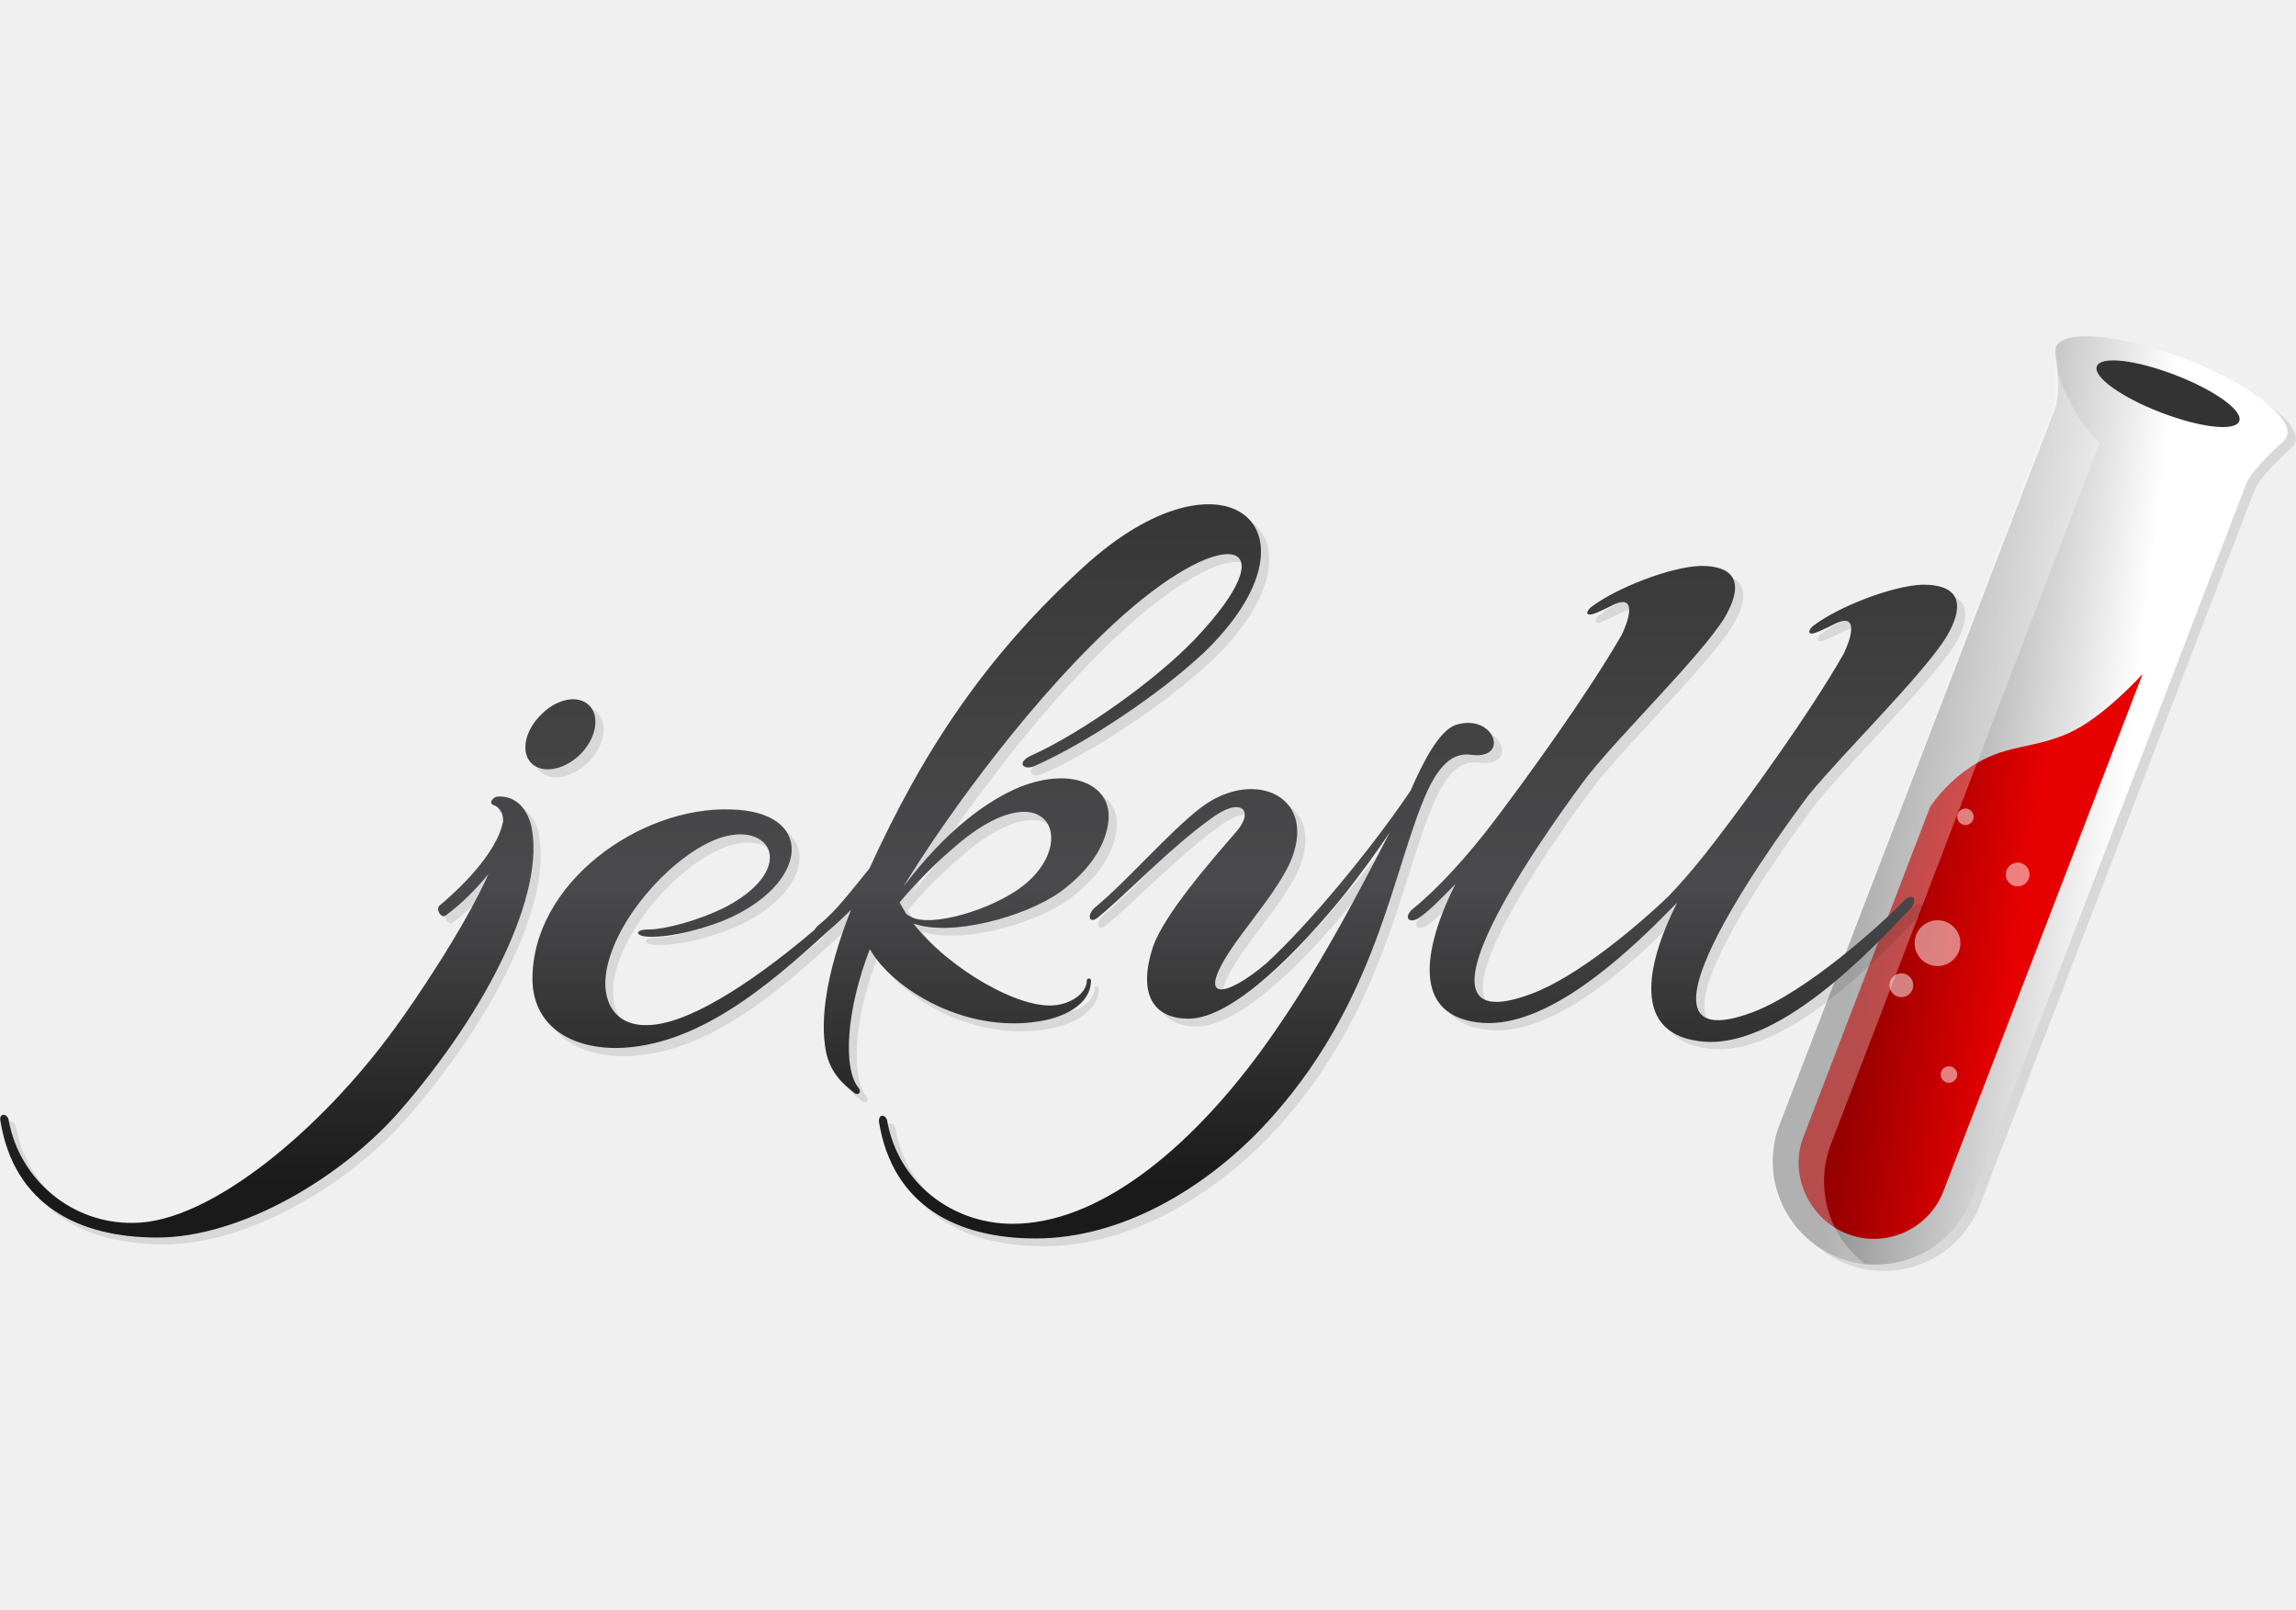
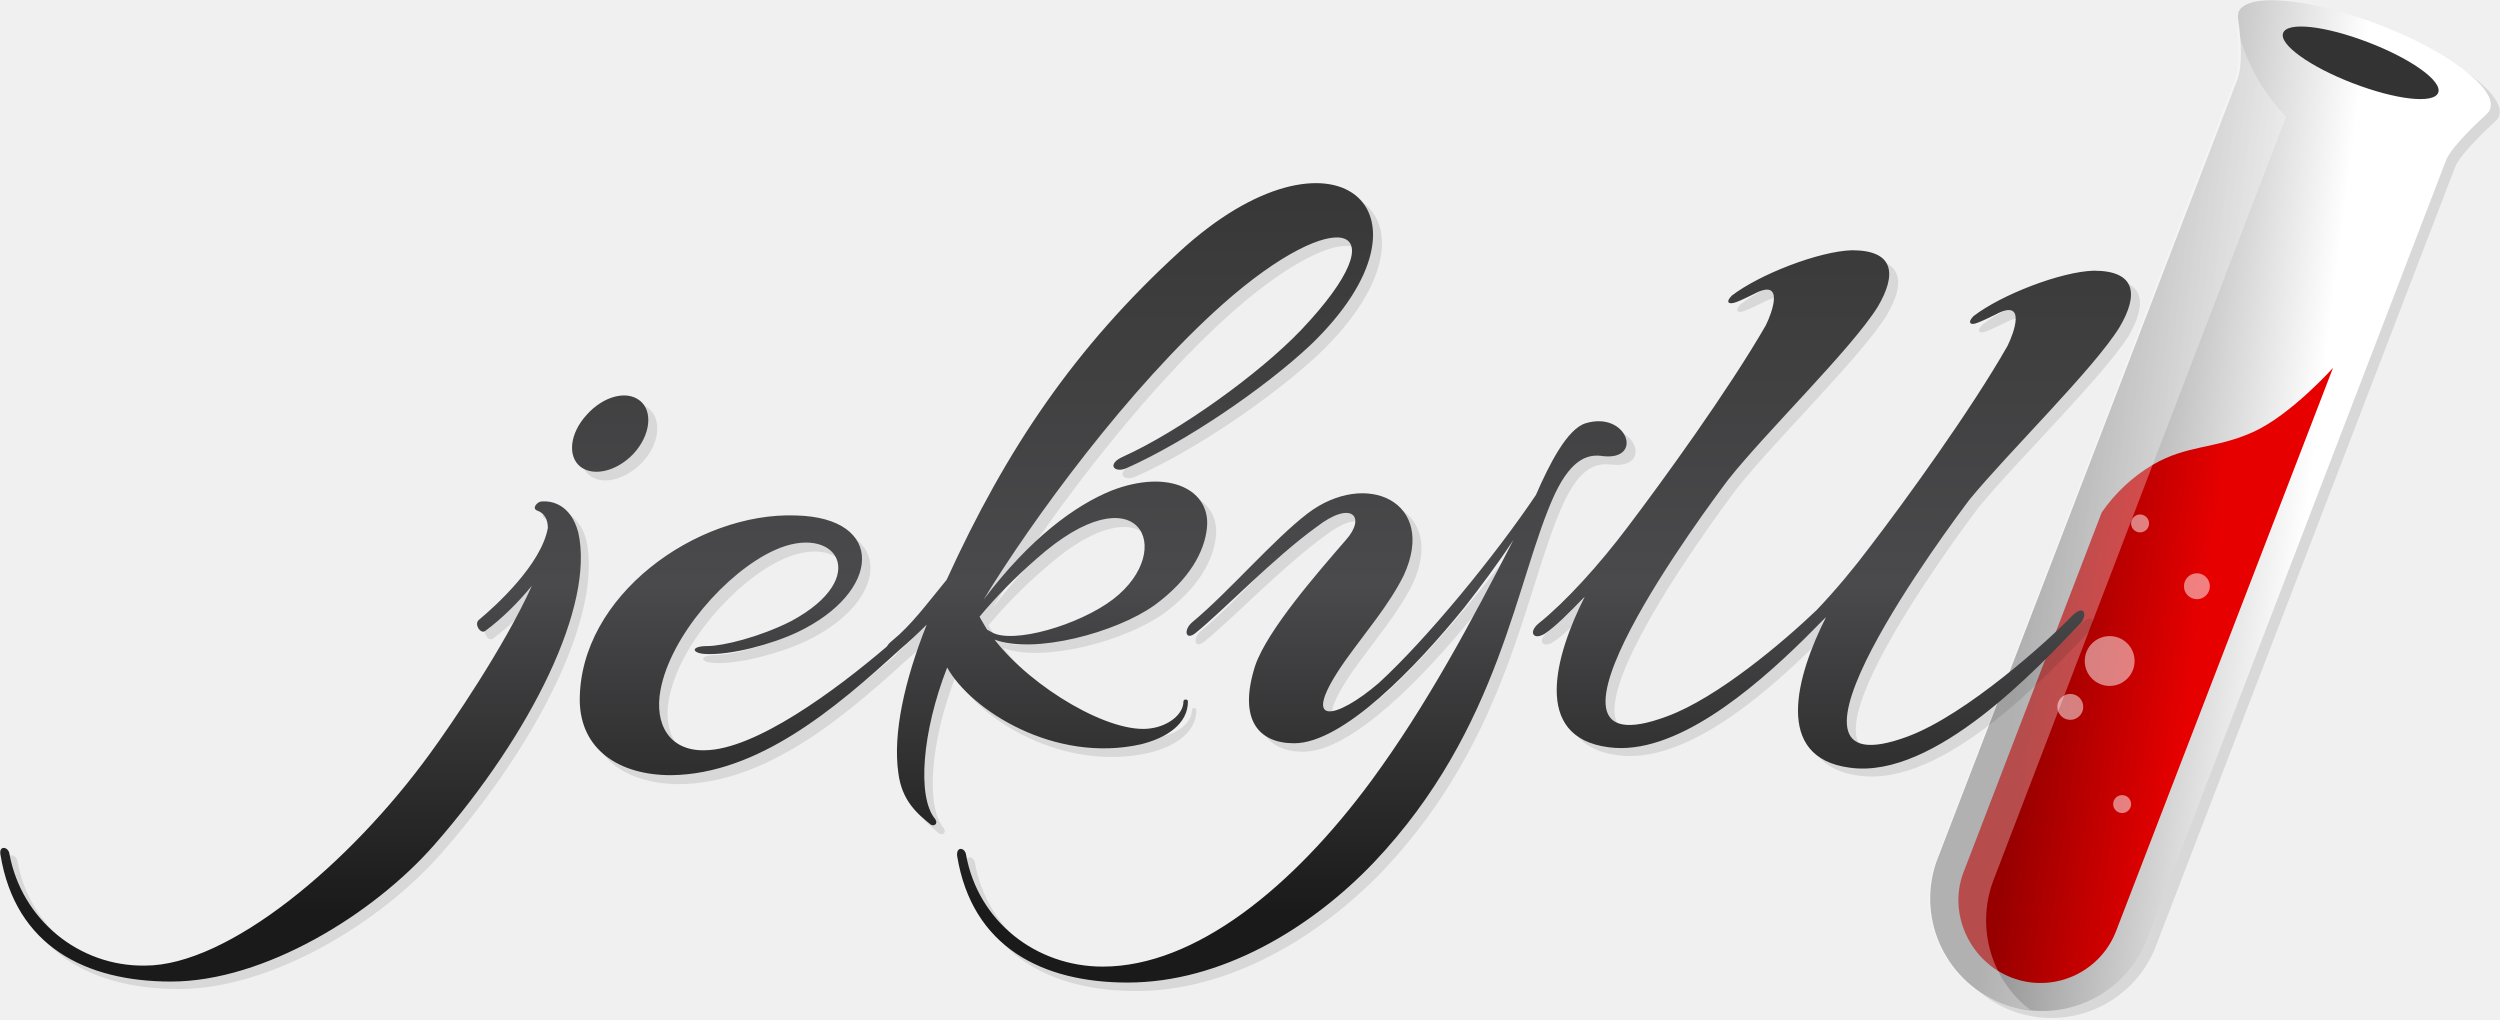
- <svg xmlns="http://www.w3.org/2000/svg" version="1.1" id="レイヤー_1" x="0px" y="0px" viewBox="0 0 501.5 351.5" style="enable-background:new 0 0 501.5 351.5;" xml:space="preserve">
+ <svg xmlns="http://www.w3.org/2000/svg" version="1.1" id="レイヤー_1" x="0px" y="0px" viewBox="0 0 501.5 204.6" style="enable-background:new 0 0 501.5 204.6;" xml:space="preserve">
  <style type="text/css">
	.st0{opacity:0.1;enable-background:new    ;}
	.st1{fill:url(#SVGID_1_);}
	.st2{fill:url(#SVGID_2_);}
	.st3{fill:#333333;}
	.st4{opacity:0.3;fill:#FFFFFF;enable-background:new    ;}
	.st5{opacity:0.5;}
	.st6{fill:#FFFFFF;}
	.st7{fill:url(#SVGID_3_);}
</style>
  <g id="レイヤー_2_1_">
    <g id="レイヤー_1-2">
-       <path class="st0" d="M450.7,77.6c-0.1,0.4-0.1,0.8,0,1.2c0,0,1.3,8.3-0.2,12l-60.3,157c-4,11.8,2.3,24.5,14,28.6    c11.2,3.8,23.3-1.6,28-12.5l60.3-157c1.2-3,7.9-9,7.9-9c0.3-0.3,0.6-0.6,0.8-0.9v-0.1c0-0.1,0.1-0.1,0.1-0.2    c1.6-4-8.5-11.7-22.4-17c-13.9-5.3-26.5-6.5-28.1-2.4C450.7,77.4,450.7,77.5,450.7,77.6z" />
-       <linearGradient id="SVGID_1_" gradientUnits="userSpaceOnUse" x1="-540.216" y1="-1456.85" x2="-540.126" y2="-1456.83" gradientTransform="matrix(561.01 0 0 1011.59 303480.094 1473900.875)">
+       <path class="st0" d="M450.7,4.2c-0.1,0.4-0.1,0.8,0,1.2c0,0,1.3,8.3-0.2,12l-60.3,157c-4,11.8,2.3,24.5,14,28.6    c11.2,3.8,23.3-1.6,28-12.5l60.3-157c1.2-3,7.9-9,7.9-9c0.3-0.3,0.6-0.6,0.8-0.9v-0.1c0-0.1,0.1-0.1,0.1-0.2    c1.6-4-8.5-11.7-22.4-17s-26.5-6.5-28.1-2.4C450.7,4,450.7,4.1,450.7,4.2z" />
+       <linearGradient id="SVGID_1_" gradientUnits="userSpaceOnUse" x1="-708.915" y1="1856.558" x2="-708.825" y2="1856.538" gradientTransform="matrix(561.01 0 0 -1011.59 398121.781 1878168.25)">
        <stop offset="0" style="stop-color:#909090" />
        <stop offset="1" style="stop-color:#FFFFFF" />
      </linearGradient>
-       <path class="st1" d="M449,76.2c-0.1,0.4-0.1,0.8,0,1.2c0,0,1.3,8.3-0.2,12l-60.4,157c-4,11.8,2.3,24.5,14,28.6    c11.2,3.8,23.3-1.6,28-12.5l60.3-157c1.2-3,7.9-9,7.9-9c0.3-0.3,0.6-0.6,0.8-0.9v-0.1c0-0.1,0.1-0.1,0.1-0.2    c1.6-4-8.5-11.7-22.4-17c-13.9-5.3-26.5-6.5-28.1-2.4C449.1,76,449,76.1,449,76.2L449,76.2z" />
-       <linearGradient id="SVGID_2_" gradientUnits="userSpaceOnUse" x1="-541.171" y1="-1457.74" x2="-541.091" y2="-1457.72" gradientTransform="matrix(373.69 0 0 614.11 202641.969 895411.188)">
+       <path class="st1" d="M449,2.8c-0.1,0.4-0.1,0.8,0,1.2c0,0,1.3,8.3-0.2,12l-60.4,157c-4,11.8,2.3,24.5,14,28.6    c11.2,3.8,23.3-1.6,28-12.5l60.3-157c1.2-3,7.9-9,7.9-9c0.3-0.3,0.6-0.6,0.8-0.9v-0.1c0-0.1,0.1-0.1,0.1-0.2    c1.6-4-8.5-11.7-22.4-17S450.6-1.6,449,2.5C449.1,2.6,449,2.7,449,2.8L449,2.8z" />
+       <linearGradient id="SVGID_2_" gradientUnits="userSpaceOnUse" x1="-709.719" y1="1857.37" x2="-709.639" y2="1857.35" gradientTransform="matrix(373.69 0 0 -614.11 265626.594 1140754.625)">
        <stop offset="0" style="stop-color:#980000" />
        <stop offset="1" style="stop-color:#E70000" />
      </linearGradient>
-       <path class="st2" d="M468,147.2l-43.6,113.2c-3.3,8.2-12.6,12.3-20.9,9.1c-8.3-3.2-12.7-12.7-9.7-20.9l27.8-72.4    c2.7-3.9,6.2-7.2,10.3-9.6c6.9-4,12.4-3.1,20-6.5S468,147.2,468,147.2L468,147.2z" />
-       <path class="st3" d="M489.1,92c0.9-2.3-5.4-6.8-14-10.1c-8.6-3.3-16.2-4.2-17.1-1.9c-0.9,2.3,5.4,6.8,14,10.1    C480.6,93.4,488.2,94.3,489.1,92L489.1,92z" />
-       <path class="st4" d="M448.5,77.4c0,0,1.3,8.3-0.2,12l-59.9,156.5c-4.3,11.5,1.5,24.3,12.9,28.7c1.9,0.8,3.9,1.2,6,1.4    c-7.9-6-10.9-16.5-7.5-25.8l58.8-153.4C453.4,91.5,449.9,84.7,448.5,77.4z" />
+       <path class="st2" d="M468,73.8L424.4,187c-3.3,8.2-12.6,12.3-20.9,9.1c-8.3-3.2-12.7-12.7-9.7-20.9l27.8-72.4    c2.7-3.9,6.2-7.2,10.3-9.6c6.9-4,12.4-3.1,20-6.5S468,73.8,468,73.8L468,73.8z" />
+       <path class="st3" d="M489.1,18.6c0.9-2.3-5.4-6.8-14-10.1c-8.6-3.3-16.2-4.2-17.1-1.9c-0.9,2.3,5.4,6.8,14,10.1    C480.6,20,488.2,20.9,489.1,18.6L489.1,18.6z" />
+       <path class="st4" d="M448.5,4c0,0,1.3,8.3-0.2,12l-59.9,156.5c-4.3,11.5,1.5,24.3,12.9,28.7c1.9,0.8,3.9,1.2,6,1.4    c-7.9-6-10.9-16.5-7.5-25.8l58.8-153.4C453.4,18.1,449.9,11.3,448.5,4z" />
      <g class="st5">
-         <ellipse class="st6" cx="429.3" cy="178.4" rx="1.8" ry="1.8" />
-         <ellipse class="st6" cx="440.7" cy="191" rx="2.6" ry="2.6" />
-         <ellipse class="st6" cx="423.2" cy="206" rx="5" ry="5" />
-         <ellipse class="st6" cx="415.3" cy="215.2" rx="2.6" ry="2.6" />
-         <ellipse class="st6" cx="425.7" cy="234.7" rx="1.8" ry="1.8" />
+         <ellipse class="st6" cx="429.3" cy="105" rx="1.8" ry="1.8" />
+         <ellipse class="st6" cx="440.7" cy="117.6" rx="2.6" ry="2.6" />
+         <ellipse class="st6" cx="423.2" cy="132.6" rx="5" ry="5" />
+         <ellipse class="st6" cx="415.3" cy="141.8" rx="2.6" ry="2.6" />
+         <ellipse class="st6" cx="425.7" cy="161.3" rx="1.8" ry="1.8" />
      </g>
-       <path class="st0" d="M118.2,168.7c2.6,2.2,7.4,0.9,10.7-2.6c3.4-3.7,3.9-8.5,1.3-10.7c-2.6-2.1-7.4-0.9-10.7,2.8    C116,162,115.5,166.6,118.2,168.7L118.2,168.7z M110.2,175.6c-0.7,0-2,1.3-0.9,1.8c1.5,0.5,2.2,1.8,2.2,3.5    c-1.3,7.3-10.4,15.6-13.9,18.5c-0.9,0.9,0.4,2.8,1.3,2.1c3.5-2.6,6.6-5.7,9.4-9.1c-5.5,12.2-16.2,28-20.4,33.6    c-16.1,22.2-40.5,42.6-57.2,42.6c-13.3,0.2-24.8-9.3-27.2-22.4c-0.2-1.5-2.2-1.8-1.8,0.2c3,18.3,17.1,25.4,34.2,25.4    c18.7,0,40.7-13.5,52.8-27.4c19.6-22.4,32.2-48.1,28.9-62.7C116.2,176.4,112.4,175.5,110.2,175.6L110.2,175.6z M230.6,224.4    c5.2-1.3,9.4-4.1,9.4-8.6c0-0.5-0.9-0.5-0.9,0c0,2.6-3,4.9-6.5,5.4c-8,1.3-23.9-8.1-31.3-17.8c8,3,24.4-1.4,32.1-6.9    c7.1-5.2,10-10.8,10.5-15.4c0.9-7.6-7.4-12.1-19.1-7.6c-7.4,3-16.4,9.6-25.7,21.9c9.8-16.1,29.1-42.5,48-59.3    c23-20.4,36.3-16.5,15.7,5.2c-8.5,8.9-24.6,20.4-35.7,25.4c-3.4,1.5-1.8,3.4,0.7,2.3c11.8-5.2,27.4-15.8,36.9-24.7    c28-26.9,4.6-47.1-26.4-18.7c-21.1,19.3-34.8,39.5-46.7,65.9c-4.1,5-7.1,9.1-10.9,12.2c-0.4,0.3-0.8,0.7-1.1,1.2    c-10.3,8.8-26.4,20.7-36.5,20.8c-7.1,0.2-10.2-5.2-8.9-12.1c2-10.8,13.2-23.6,22.8-28c12.4-5.7,19.8,5.4,3.4,14.2    c-6.3,3.2-13.7,5-16.8,5c-3.5,0-3.2,1.5-0.2,1.6c5,0.2,13-1.9,18.3-4.4c16.8-8,17.8-23-0.4-23.4c-19.8-0.7-43.5,16.1-43.3,37.3    c0.2,9.6,7.8,14.8,18.3,14.8c17.5-0.2,33.1-13.5,45.9-25.2c1.9-1.6,3.6-3.2,5.4-5c-4.5,11.3-6.8,21.9-5.7,29.7    c0.7,5.7,3.9,8.3,6.5,10.4c0.5,0.4,1.6,0,0.9-1.1c-3.7-4.4-2.6-17.6,2.4-30.4C196.3,217.5,213.1,228.4,230.6,224.4L230.6,224.4z     M209.6,187.4c20.5-18.3,28.5-2,15.5,8c-6.8,5.2-20.2,9.1-24.4,6.5l-0.9-0.5c-0.5-0.9-1.1-1.8-1.5-2.6    C201.8,194.7,205.5,190.9,209.6,187.4L209.6,187.4z M323.4,166.6c8.2,0.9,4.8-9.1-3.5-6.6c-3.7,1.1-7.3,8.2-10,14.4    c-8.2,12.2-21.9,28.9-31.5,37.7c-8.5,7.3-16.4,9.3-6.8-4.4c3.9-5.5,8.9-11.3,11.8-17.2c6.8-14.8-7.6-21.3-19.3-12.4    c-6.8,5.2-15.9,15.8-23,21.7c-2,1.6-1.5,3.9,0.5,2.3c5.7-4.6,15.7-15.1,24.3-21.3c7.1-5.5,10-2,5.9,2.6    c-5.7,6.6-15.7,18-18.2,25.2c-3.5,10.9,0.7,15.6,7.8,15.6c9.8,0,24.4-15.2,34.2-27.3c3.2-4.1,6.8-8.9,9.8-13.5    c-8.5,16.5-17.4,33.2-28.5,48.3c-15.7,21.3-35.3,37.3-53.9,37.3c-13.4,0-25-9.1-27.4-22.4c-0.2-1.5-2-1.8-1.8,0.2    c3,18.3,17.1,25.4,34.2,25.4c18.7,0,36.7-10.9,49.4-24.1c25.5-26.9,28.5-57,36.3-73.9C317.3,166.6,320.6,166.3,323.4,166.6    L323.4,166.6z M427,140.8c3.7-6.4,3.5-11.4-5.2-11.4c-6.6,0.2-18.5,4.8-24.1,9.1c-1.3,1.3-0.7,2,0.9,1.3c1.1-0.4,2.4-1.1,3.5-1.6    c6.3-3.4,3.7,3.7,2.4,6.3c-7.4,13-20.7,31.2-27.6,40.3c-3.3,4.4-6.9,8.7-10.7,12.7c-6.7,6.3-19.9,17.6-30,21.3    c-32.4,12.1,8.9-43,12.3-47.5c7.6-9.6,24.8-26.3,30-34.7c3.7-6.3,3.5-11.3-5.2-11.3c-6.6,0.2-18.5,4.8-24.1,9.1    c-1.3,1.3-0.7,2,0.9,1.3c1.1-0.4,2.4-1.1,3.5-1.6c6.3-3.4,3.7,3.7,2.4,6.3c-7.5,13-20.7,31.3-27.6,40.3    c-5.7,7.6-12.6,15.2-18,19.5c-2.1,1.8-0.9,3.4,1.3,1.9c2-1.3,4.8-4.1,8-7.4c-5.9,11.7-10.7,28.2,4.8,30.2    c13.2,1.8,28.9-11.6,39.1-21.6l3.6-3.6l0.9-0.9c-5.9,11.7-10.7,28.2,4.8,30.2c17,2.4,38-20.4,46.1-28.8c1.6-1.6,1.1-4.3-1.6-1.6    c-4.8,5-21.1,19.7-32.8,24.1c-32.4,12.1,8.9-43,12.3-47.5C404.7,165.7,421.8,149,427,140.8L427,140.8z" />
-       <linearGradient id="SVGID_3_" gradientUnits="userSpaceOnUse" x1="-538.132" y1="-1457.09" x2="-538.132" y2="-1457.29" gradientTransform="matrix(2127.17 0 0 798.93 1144911.375 1164377.75)">
+       <path class="st0" d="M118.2,95.3c2.6,2.2,7.4,0.9,10.7-2.6c3.4-3.7,3.9-8.5,1.3-10.7c-2.6-2.1-7.4-0.9-10.7,2.8    C116,88.6,115.5,93.2,118.2,95.3L118.2,95.3z M110.2,102.2c-0.7,0-2,1.3-0.9,1.8c1.5,0.5,2.2,1.8,2.2,3.5    c-1.3,7.3-10.4,15.6-13.9,18.5c-0.9,0.9,0.4,2.8,1.3,2.1c3.5-2.6,6.6-5.7,9.4-9.1c-5.5,12.2-16.2,28-20.4,33.6    c-16.1,22.2-40.5,42.6-57.2,42.6c-13.3,0.2-24.8-9.3-27.2-22.4c-0.2-1.5-2.2-1.8-1.8,0.2c3,18.3,17.1,25.4,34.2,25.4    c18.7,0,40.7-13.5,52.8-27.4c19.6-22.4,32.2-48.1,28.9-62.7C116.2,103,112.4,102.1,110.2,102.2L110.2,102.2z M230.6,151    c5.2-1.3,9.4-4.1,9.4-8.6c0-0.5-0.9-0.5-0.9,0c0,2.6-3,4.9-6.5,5.4c-8,1.3-23.9-8.1-31.3-17.8c8,3,24.4-1.4,32.1-6.9    c7.1-5.2,10-10.8,10.5-15.4c0.9-7.6-7.4-12.1-19.1-7.6c-7.4,3-16.4,9.6-25.7,21.9c9.8-16.1,29.1-42.5,48-59.3    c23-20.4,36.3-16.5,15.7,5.2c-8.5,8.9-24.6,20.4-35.7,25.4c-3.4,1.5-1.8,3.4,0.7,2.3c11.8-5.2,27.4-15.8,36.9-24.7    c28-26.9,4.6-47.1-26.4-18.7c-21.1,19.3-34.8,39.5-46.7,65.9c-4.1,5-7.1,9.1-10.9,12.2c-0.4,0.3-0.8,0.7-1.1,1.2    c-10.3,8.8-26.4,20.7-36.5,20.8c-7.1,0.2-10.2-5.2-8.9-12.1c2-10.8,13.2-23.6,22.8-28c12.4-5.7,19.8,5.4,3.4,14.2    c-6.3,3.2-13.7,5-16.8,5c-3.5,0-3.2,1.5-0.2,1.6c5,0.2,13-1.9,18.3-4.4c16.8-8,17.8-23-0.4-23.4c-19.8-0.7-43.5,16.1-43.3,37.3    c0.2,9.6,7.8,14.8,18.3,14.8c17.5-0.2,33.1-13.5,45.9-25.2c1.9-1.6,3.6-3.2,5.4-5c-4.5,11.3-6.8,21.9-5.7,29.7    c0.7,5.7,3.9,8.3,6.5,10.4c0.5,0.4,1.6,0,0.9-1.1c-3.7-4.4-2.6-17.6,2.4-30.4C196.3,144.1,213.1,155,230.6,151L230.6,151z     M209.6,114c20.5-18.3,28.5-2,15.5,8c-6.8,5.2-20.2,9.1-24.4,6.5l-0.9-0.5c-0.5-0.9-1.1-1.8-1.5-2.6    C201.8,121.3,205.5,117.5,209.6,114L209.6,114z M323.4,93.2c8.2,0.9,4.8-9.1-3.5-6.6c-3.7,1.1-7.3,8.2-10,14.4    c-8.2,12.2-21.9,28.9-31.5,37.7c-8.5,7.3-16.4,9.3-6.8-4.4c3.9-5.5,8.9-11.3,11.8-17.2c6.8-14.8-7.6-21.3-19.3-12.4    c-6.8,5.2-15.9,15.8-23,21.7c-2,1.6-1.5,3.9,0.5,2.3c5.7-4.6,15.7-15.1,24.3-21.3c7.1-5.5,10-2,5.9,2.6    c-5.7,6.6-15.7,18-18.2,25.2c-3.5,10.9,0.7,15.6,7.8,15.6c9.8,0,24.4-15.2,34.2-27.3c3.2-4.1,6.8-8.9,9.8-13.5    c-8.5,16.5-17.4,33.2-28.5,48.3c-15.7,21.3-35.3,37.3-53.9,37.3c-13.4,0-25-9.1-27.4-22.4c-0.2-1.5-2-1.8-1.8,0.2    c3,18.3,17.1,25.4,34.2,25.4c18.7,0,36.7-10.9,49.4-24.1c25.5-26.9,28.5-57,36.3-73.9C317.3,93.2,320.6,92.9,323.4,93.2    L323.4,93.2z M427,67.4c3.7-6.4,3.5-11.4-5.2-11.4c-6.6,0.2-18.5,4.8-24.1,9.1c-1.3,1.3-0.7,2,0.9,1.3c1.1-0.4,2.4-1.1,3.5-1.6    c6.3-3.4,3.7,3.7,2.4,6.3c-7.4,13-20.7,31.2-27.6,40.3c-3.3,4.4-6.9,8.7-10.7,12.7c-6.7,6.3-19.9,17.6-30,21.3    c-32.4,12.1,8.9-43,12.3-47.5c7.6-9.6,24.8-26.3,30-34.7c3.7-6.3,3.5-11.3-5.2-11.3c-6.6,0.2-18.5,4.8-24.1,9.1    c-1.3,1.3-0.7,2,0.9,1.3c1.1-0.4,2.4-1.1,3.5-1.6c6.3-3.4,3.7,3.7,2.4,6.3c-7.5,13-20.7,31.3-27.6,40.3    c-5.7,7.6-12.6,15.2-18,19.5c-2.1,1.8-0.9,3.4,1.3,1.9c2-1.3,4.8-4.1,8-7.4c-5.9,11.7-10.7,28.2,4.8,30.2    c13.2,1.8,28.9-11.6,39.1-21.6l3.6-3.6l0.9-0.9c-5.9,11.7-10.7,28.2,4.8,30.2c17,2.4,38-20.4,46.1-28.8c1.6-1.6,1.1-4.3-1.6-1.6    c-4.8,5-21.1,19.7-32.8,24.1c-32.4,12.1,8.9-43,12.3-47.5C404.7,92.3,421.8,75.6,427,67.4L427,67.4z" />
+       <linearGradient id="SVGID_3_" gradientUnits="userSpaceOnUse" x1="-707.052" y1="1856.766" x2="-707.052" y2="1856.966" gradientTransform="matrix(2127.17 0 0 -798.93 1504234.125 1483617.5)">
        <stop offset="0" style="stop-color:#1A1A1A" />
        <stop offset="0.4" style="stop-color:#4A4A4C" />
        <stop offset="1" style="stop-color:#333333" />
      </linearGradient>
-       <path class="st7" d="M116.4,167c2.7,2.1,7.4,0.9,10.7-2.6c3.4-3.7,3.9-8.5,1.3-10.6c-2.7-2.2-7.4-0.9-10.7,2.8    C114.3,160.3,113.8,164.9,116.4,167L116.4,167z M108.6,174c-0.7,0-2,1.3-0.9,1.8c1.5,0.5,2.2,1.8,2.2,3.5    c-1.3,7.3-10.4,15.6-13.9,18.5c-0.9,0.9,0.4,2.8,1.3,2.2c3.5-2.6,6.6-5.7,9.4-9.1c-5.5,12.2-16.3,28-20.4,33.6    c-16.1,22.2-40.5,42.6-57.2,42.6c-13.3,0.2-24.8-9.3-27.2-22.4c-0.2-1.5-2.2-1.8-1.8,0.2c3,18.3,17.1,25.4,34.2,25.4    c18.7,0,40.6-13.5,52.8-27.4c19.6-22.4,32.2-48.1,28.9-62.7C114.5,174.6,110.7,173.8,108.6,174L108.6,174z M228.9,222.7    c5.2-1.3,9.4-4.1,9.4-8.6c0-0.5-0.9-0.5-0.9,0c0,2.6-3,4.9-6.5,5.4c-8,1.3-23.9-8.1-31.4-17.8c8,3,24.4-1.4,32.1-6.9    c7.1-5.2,10-10.8,10.5-15.4c0.9-7.6-7.4-12.1-19.1-7.6c-7.4,3-16.4,9.6-25.7,21.9c9.8-16.1,29.1-42.5,48-59.3    c23-20.4,36.3-16.5,15.7,5.2c-8.5,8.9-24.6,20.4-35.7,25.4c-3.4,1.5-1.8,3.4,0.7,2.3c11.7-5.2,27.4-15.8,36.9-24.7    c28-26.9,4.6-47.1-26.3-18.7c-21,19.2-34.7,39.5-46.7,65.8c-4.1,5-7.1,9.1-10.9,12.2c-0.4,0.3-0.8,0.7-1.1,1.2    c-10.3,8.8-26.4,20.7-36.5,20.8c-7.1,0.2-10.2-5.2-8.9-12.1c2-10.8,13.2-23.6,22.8-28c12.4-5.7,19.8,5.4,3.4,14.2    c-6.3,3.2-13.7,5-16.8,5c-3.5,0-3.2,1.5-0.2,1.6c5,0.2,13-1.9,18.3-4.4c16.8-8,17.8-23-0.4-23.4c-19.8-0.7-43.5,16.1-43.3,37.3    c0.2,9.6,7.8,14.8,18.3,14.8c17.5-0.2,33.1-13.5,45.9-25.2c1.9-1.6,3.6-3.2,5.4-5c-4.5,11.3-6.8,21.9-5.7,29.7    c0.7,5.7,3.9,8.3,6.5,10.4c0.5,0.4,1.6,0,0.9-1.1c-3.7-4.4-2.6-17.6,2.4-30.4C194.7,215.8,211.5,226.6,228.9,222.7L228.9,222.7z     M207.8,185.6c20.5-18.3,28.5-2,15.5,8c-6.8,5.2-20.2,9.1-24.4,6.6l-0.9-0.5c-0.5-0.9-1.1-1.8-1.5-2.6    C200,192.9,203.8,189.1,207.8,185.6L207.8,185.6z M321.6,164.9c8.2,0.9,4.8-9.1-3.5-6.6c-3.7,1.1-7.3,8.2-10,14.4    c-8.2,12.2-21.9,28.9-31.5,37.7c-8.5,7.3-16.4,9.3-6.8-4.4c3.9-5.5,8.9-11.3,11.8-17.2c6.8-14.8-7.6-21.3-19.3-12.4    c-6.8,5.2-15.9,15.8-23,21.7c-2,1.6-1.5,3.9,0.5,2.3c5.7-4.6,15.7-15.1,24.3-21.3c7.1-5.5,10-2,5.9,2.6    c-5.7,6.6-15.7,18-18.2,25.2c-3.5,10.9,0.7,15.6,7.8,15.6c9.8,0,24.4-15.2,34.2-27.3c3.2-4.1,6.8-8.9,9.8-13.5    c-8.5,16.5-17.4,33.2-28.5,48.3c-15.7,21.3-35.3,37.3-53.9,37.3c-13.4,0-25-9.1-27.4-22.4c-0.2-1.5-2-1.8-1.8,0.2    c3,18.3,17.1,25.4,34.2,25.4c18.7,0,36.7-10.8,49.4-24.1c25.5-26.9,28.5-57,36.3-73.9C315.5,164.9,319,164.5,321.6,164.9    L321.6,164.9z M425.2,139c3.7-6.3,3.5-11.3-5.2-11.3c-6.6,0.2-18.5,4.8-24.1,9.1c-1.3,1.3-0.7,2,0.9,1.3c1.1-0.4,2.4-1.1,3.5-1.6    c6.3-3.4,3.7,3.7,2.4,6.3c-7.4,13-20.7,31.3-27.6,40.3c-3.3,4.4-6.9,8.7-10.7,12.7c-6.7,6.4-19.9,17.6-30,21.3    c-32.4,12.1,8.9-43,12.3-47.5c7.6-9.6,24.8-26.3,30-34.7c3.7-6.3,3.5-11.3-5.2-11.3c-6.6,0.2-18.5,4.8-24.1,9.1    c-1.3,1.3-0.7,1.9,0.9,1.3c1.1-0.4,2.4-1.1,3.5-1.6c6.3-3.4,3.7,3.7,2.4,6.3c-7.5,13-20.7,31.2-27.6,40.3    c-5.7,7.6-12.6,15.2-18,19.5c-2.1,1.8-0.9,3.4,1.3,2c2-1.3,4.8-4.1,8-7.4c-5.9,11.7-10.7,28.2,4.8,30.2    c13.2,1.8,28.9-11.6,39.1-21.6l3.6-3.6l0.9-0.9c-5.9,11.7-10.7,28.2,4.8,30.2c17,2.4,38-20.4,46.1-28.8c1.6-1.6,1.1-4.3-1.6-1.6    c-4.8,5-21.1,19.7-32.8,24.1c-32.4,12.1,8.9-43,12.3-47.5C403,164,420.1,147.3,425.2,139z" />
+       <path class="st7" d="M116.4,93.6c2.7,2.1,7.4,0.9,10.7-2.6c3.4-3.7,3.9-8.5,1.3-10.6c-2.7-2.2-7.4-0.9-10.7,2.8    C114.3,86.9,113.8,91.5,116.4,93.6L116.4,93.6z M108.6,100.6c-0.7,0-2,1.3-0.9,1.8c1.5,0.5,2.2,1.8,2.2,3.5    c-1.3,7.3-10.4,15.6-13.9,18.5c-0.9,0.9,0.4,2.8,1.3,2.2c3.5-2.6,6.6-5.7,9.4-9.1c-5.5,12.2-16.3,28-20.4,33.6    c-16.1,22.2-40.5,42.6-57.2,42.6c-13.3,0.2-24.8-9.3-27.2-22.4c-0.2-1.5-2.2-1.8-1.8,0.2c3,18.3,17.1,25.4,34.2,25.4    c18.7,0,40.6-13.5,52.8-27.4c19.6-22.4,32.2-48.1,28.9-62.7C114.5,101.2,110.7,100.4,108.6,100.6L108.6,100.6z M228.9,149.3    c5.2-1.3,9.4-4.1,9.4-8.6c0-0.5-0.9-0.5-0.9,0c0,2.6-3,4.9-6.5,5.4c-8,1.3-23.9-8.1-31.4-17.8c8,3,24.4-1.4,32.1-6.9    c7.1-5.2,10-10.8,10.5-15.4c0.9-7.6-7.4-12.1-19.1-7.6c-7.4,3-16.4,9.6-25.7,21.9c9.8-16.1,29.1-42.5,48-59.3    c23-20.4,36.3-16.5,15.7,5.2c-8.5,8.9-24.6,20.4-35.7,25.4c-3.4,1.5-1.8,3.4,0.7,2.3c11.7-5.2,27.4-15.8,36.9-24.7    c28-26.9,4.6-47.1-26.3-18.7c-21,19.2-34.7,39.5-46.7,65.8c-4.1,5-7.1,9.1-10.9,12.2c-0.4,0.3-0.8,0.7-1.1,1.2    c-10.3,8.8-26.4,20.7-36.5,20.8c-7.1,0.2-10.2-5.2-8.9-12.1c2-10.8,13.2-23.6,22.8-28c12.4-5.7,19.8,5.4,3.4,14.2    c-6.3,3.2-13.7,5-16.8,5c-3.5,0-3.2,1.5-0.2,1.6c5,0.2,13-1.9,18.3-4.4c16.8-8,17.8-23-0.4-23.4c-19.8-0.7-43.5,16.1-43.3,37.3    c0.2,9.6,7.8,14.8,18.3,14.8c17.5-0.2,33.1-13.5,45.9-25.2c1.9-1.6,3.6-3.2,5.4-5c-4.5,11.3-6.8,21.9-5.7,29.7    c0.7,5.7,3.9,8.3,6.5,10.4c0.5,0.4,1.6,0,0.9-1.1c-3.7-4.4-2.6-17.6,2.4-30.4C194.7,142.4,211.5,153.2,228.9,149.3L228.9,149.3z     M207.8,112.2c20.5-18.3,28.5-2,15.5,8c-6.8,5.2-20.2,9.1-24.4,6.6l-0.9-0.5c-0.5-0.9-1.1-1.8-1.5-2.6    C200,119.5,203.8,115.7,207.8,112.2L207.8,112.2z M321.6,91.5c8.2,0.9,4.8-9.1-3.5-6.6c-3.7,1.1-7.3,8.2-10,14.4    c-8.2,12.2-21.9,28.9-31.5,37.7c-8.5,7.3-16.4,9.3-6.8-4.4c3.9-5.5,8.9-11.3,11.8-17.2c6.8-14.8-7.6-21.3-19.3-12.4    c-6.8,5.2-15.9,15.8-23,21.7c-2,1.6-1.5,3.9,0.5,2.3c5.7-4.6,15.7-15.1,24.3-21.3c7.1-5.5,10-2,5.9,2.6    c-5.7,6.6-15.7,18-18.2,25.2c-3.5,10.9,0.7,15.6,7.8,15.6c9.8,0,24.4-15.2,34.2-27.3c3.2-4.1,6.8-8.9,9.8-13.5    c-8.5,16.5-17.4,33.2-28.5,48.3c-15.7,21.3-35.3,37.3-53.9,37.3c-13.4,0-25-9.1-27.4-22.4c-0.2-1.5-2-1.8-1.8,0.2    c3,18.3,17.1,25.4,34.2,25.4c18.7,0,36.7-10.8,49.4-24.1c25.5-26.9,28.5-57,36.3-73.9C315.5,91.5,319,91.1,321.6,91.5L321.6,91.5z     M425.2,65.6c3.7-6.3,3.5-11.3-5.2-11.3c-6.6,0.2-18.5,4.8-24.1,9.1c-1.3,1.3-0.7,2,0.9,1.3c1.1-0.4,2.4-1.1,3.5-1.6    c6.3-3.4,3.7,3.7,2.4,6.3c-7.4,13-20.7,31.3-27.6,40.3c-3.3,4.4-6.9,8.7-10.7,12.7c-6.7,6.4-19.9,17.6-30,21.3    c-32.4,12.1,8.9-43,12.3-47.5c7.6-9.6,24.8-26.3,30-34.7c3.7-6.3,3.5-11.3-5.2-11.3c-6.6,0.2-18.5,4.8-24.1,9.1    c-1.3,1.3-0.7,1.9,0.9,1.3c1.1-0.4,2.4-1.1,3.5-1.6c6.3-3.4,3.7,3.7,2.4,6.3c-7.5,13-20.7,31.2-27.6,40.3    c-5.7,7.6-12.6,15.2-18,19.5c-2.1,1.8-0.9,3.4,1.3,2c2-1.3,4.8-4.1,8-7.4c-5.9,11.7-10.7,28.2,4.8,30.2    c13.2,1.8,28.9-11.6,39.1-21.6l3.6-3.6l0.9-0.9c-5.9,11.7-10.7,28.2,4.8,30.2c17,2.4,38-20.4,46.1-28.8c1.6-1.6,1.1-4.3-1.6-1.6    c-4.8,5-21.1,19.7-32.8,24.1c-32.4,12.1,8.9-43,12.3-47.5C403,90.6,420.1,73.9,425.2,65.6z" />
    </g>
  </g>
</svg>
